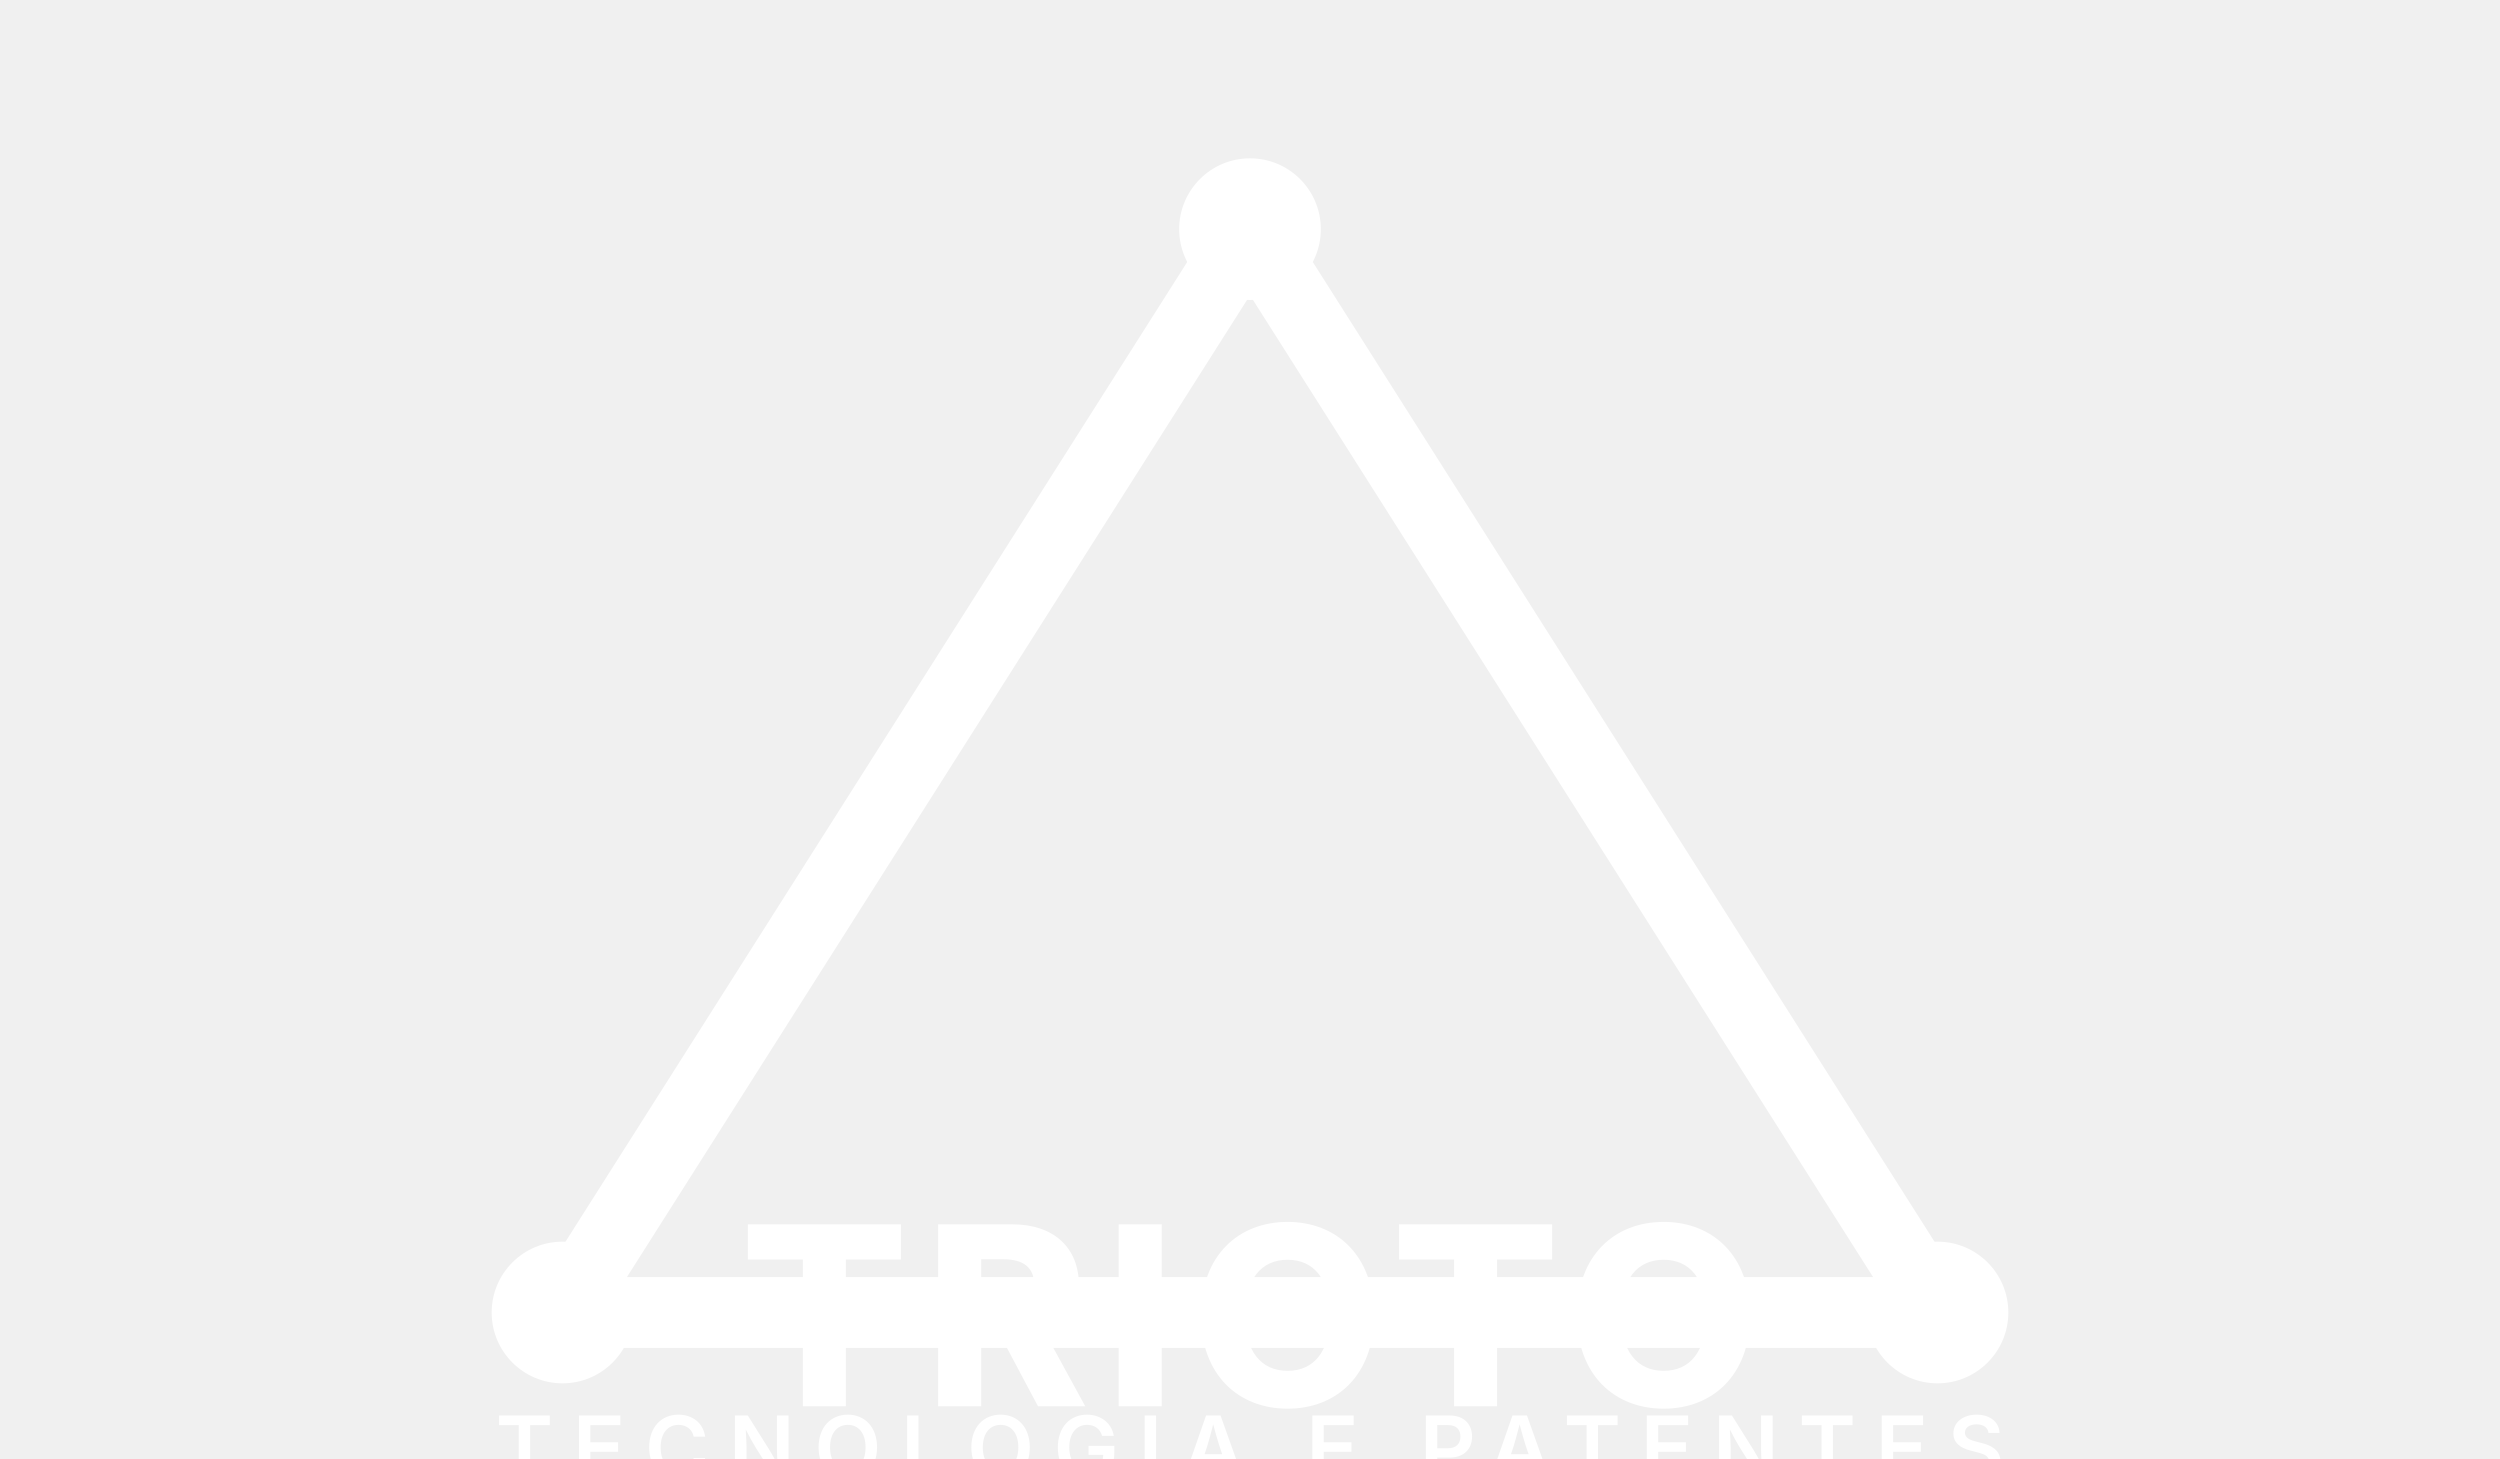
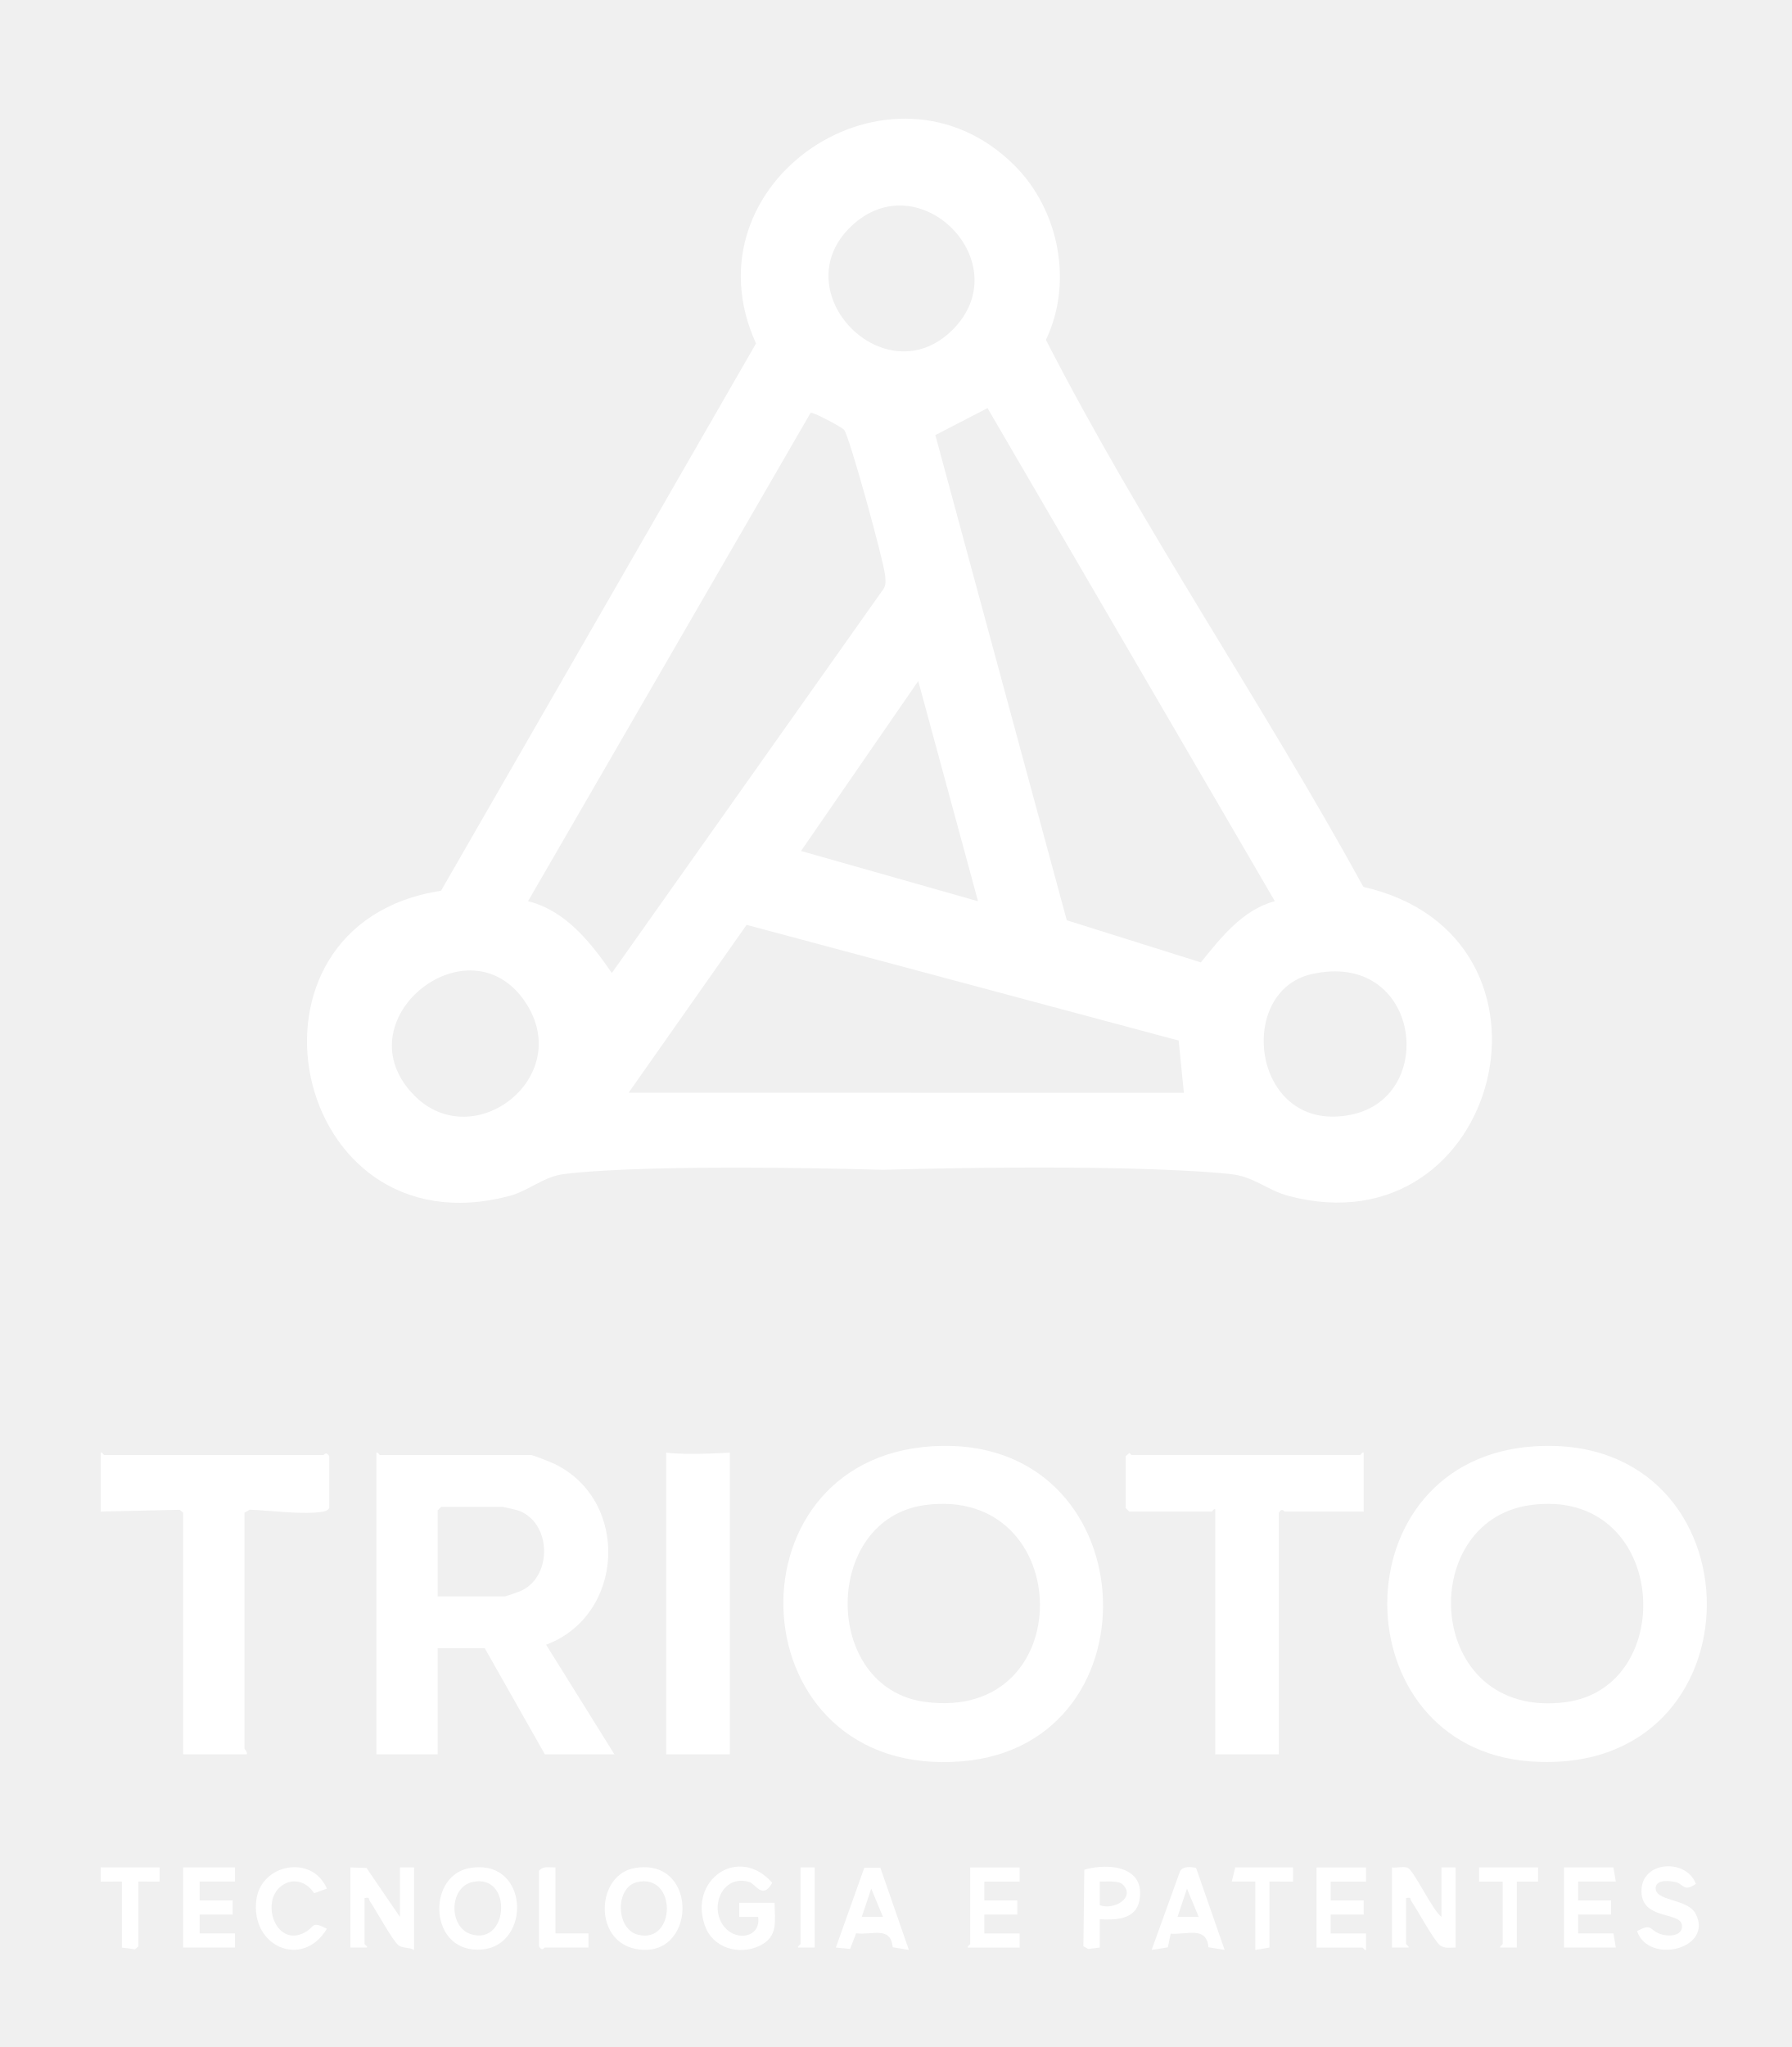
- <svg xmlns="http://www.w3.org/2000/svg" viewBox="0 0 1200 700">
+ <svg xmlns="http://www.w3.org/2000/svg" id="Camada_1" data-name="Camada 1" viewBox="0 0 1574.75 1798.73">
  <defs>
    <style>
-       .w{fill:#fff}
-       .text{font-family:Inter, Arial, sans-serif; font-weight:800; letter-spacing:0.06em}
-       .sub{font-family:Inter, Arial, sans-serif; font-weight:600; letter-spacing:0.22em}
+       .cls-1 {
+         fill: #fff;
+       }
    </style>
  </defs>
-   <g transform="translate(0,-10)">
-     <path d="M600 120 L270 640 L930 640 Z" fill="none" stroke="#fff" stroke-width="34" stroke-linejoin="round" />
-     <circle cx="600" cy="120" r="34" class="w" />
-     <circle cx="270" cy="640" r="34" class="w" />
-     <circle cx="930" cy="640" r="34" class="w" />
-   </g>
-   <g transform="translate(0,10)">
-     <text x="600" y="665" text-anchor="middle" font-size="120" class="w text">TRIOTO</text>
-   </g>
-   <text x="600" y="710" text-anchor="middle" font-size="42" class="w sub">TECNOLOGIA E PATENTES</text>
+   <path class="cls-1" d="M1349.27,1270.87c201.1-12.23,202.66,292.4-4.73,276.85-166.51-12.48-169.19-266.28,4.73-276.85ZM1345.06,1322.55c-101.66,13.86-92.85,188.6,30.36,173.25,101.07-12.59,90.73-189.76-30.36-173.25Z" />
+   <path class="cls-1" d="M819.11,1270.86c188.38-11.96,202.65,262.3,26.27,276.85-197.35,16.28-211.25-265.11-26.27-276.85ZM812.82,1322.55c-90.12,12.22-90.76,160.6,0,172.89,137.18,18.57,132.63-190.87,0-172.89Z" />
+   <path class="cls-1" d="M539.96,1541.53h-61.09l-52.81-93.19h-41.42v93.19h-53.84v-265.08c1.52-.55,2.48,2.07,3.11,2.07h132.54c1.96,0,17.98,6.42,21.07,7.92,66.44,32.38,61.39,133.13-7.56,158.78l60.01,96.31ZM384.63,1402.78h59.02c1.08,0,13.31-4.36,15.34-5.37,27-13.56,25.4-60.23-3.9-70.26-1.44-.49-12.81-3.06-13.51-3.06h-53.84l-3.11,3.11v75.59Z" />
+   <path class="cls-1" d="M1198.52,1276.45v51.77h-69.38c-.73,0-2.3-3.67-5.18,1.04v212.27h-55.92v-215.38c-1.52-.55-2.48,2.07-3.11,2.07h-72.48l-3.11-3.11v-45.56l3.11-2.66c.84-.06,1.56,1.62,2.07,1.62h200.88c.63,0,1.59-2.62,3.11-2.07Z" />
+   <path class="cls-1" d="M216.89,1541.53h-55.92v-212.27l-3.02-2.6-69.47,1.57v-51.77c1.52-.55,2.48,2.07,3.11,2.07h192.6c.73,0,2.3-3.67,5.18,1.04v45.56c-1.3,2.05-2.86,2.68-5.18,3.11-17.06,3.12-46.6-1-64.7-1.67l-4.67,2.71v207.1c0,.63,2.84,2.95,2.07,5.18Z" />
+   <path class="cls-1" d="M641.43,1276.45v265.08h-55.92v-265.08c18.28,2.47,55.92,0,55.92,0Z" />
+   <path class="cls-1" d="M308.01,1640.94l14.09.43,29.4,43.06v-43.49h12.43v72.48c-4.22-2.45-9.75-1.27-13.61-4-4.86-3.43-20.3-31.62-25.26-38.86-1.27-1.86.35-3.79-4.63-2.7v40.38c0,.44,3.1,2.35,2.07,3.09l-14.5.02v-70.41Z" />
+   <path class="cls-1" d="M1223.37,1640.94c3.94.65,10.96-1.32,14.07.46,5.72,3.27,21.56,37.16,29.42,43.03v-43.49h12.43v70.41c-4.68-.05-9.39,1.09-13.61-1.93-4.96-3.54-20.24-31.54-25.25-38.86-1.27-1.86.35-3.79-4.63-2.7v40.38c0,.44,3.1,2.35,2.07,3.09l-14.5.02v-70.41Z" />
+   <path class="cls-1" d="M680.78,1672c.04,15.71,3.65,29.62-13.02,37.72-17.91,8.7-40.91,2.21-48.02-17.07-15.11-40.98,29.63-71.77,58.94-38.2-8.42,15.17-14.52,1.03-20.06-.66-24.27-7.41-36.11,23.46-21.44,40.07,10.85,12.29,31.76,8.31,29.11-9.43h-16.59s.01-12.43.01-12.43h31.06Z" />
+   <path class="cls-1" d="M558.05,1641.45c57.05-9.6,54.27,81.85.42,71.05-37.28-7.47-34.52-65.32-.42-71.05ZM560.07,1653.8c-19.56,4.4-19.13,41.21.56,46.25,33.6,8.61,34.5-54.15-.56-46.25Z" />
+   <path class="cls-1" d="M413.08,1641.45c55.19-9.27,54.47,77.1,2.17,71.49-38.41-4.12-38.63-65.36-2.17-71.49ZM415.1,1653.8c-20.6,4.72-20.81,39.7-1.13,45.82,33.45,10.41,36.72-53.97,1.13-45.82Z" />
+   <polygon class="cls-1" points="206.53 1640.94 206.53 1653.36 175.47 1653.36 175.47 1669.93 204.46 1669.93 204.46 1682.36 175.47 1682.36 175.47 1698.92 206.53 1698.92 206.53 1711.35 160.97 1711.35 160.97 1640.94 206.53 1640.94" />
+   <path class="cls-1" d="M1051.19,1641.24l25.12,72.18-14.21-2.33c-1.65-18.96-19.2-10.76-33.19-11.94l-2.5,11.99-14.26,2.29,25.01-69.2c2.83-4.66,9.27-3.74,14.03-2.98ZM1053.55,1684.41l-10.33-24.82-8.31,24.82h18.64Z" />
+   <path class="cls-1" d="M773.74,1641.19l25.06,72.23-14.21-2.33c-1.79-19.04-18.21-10.38-32.14-12.29l-5.29,13.74-12.54-1.2,25.04-70.19,14.06.04ZM776.04,1684.41l-10.33-24.82-8.31,24.82h18.64Z" />
+   <path class="cls-1" d="M1490.51,1655.39c-10.92,7.49-10.22.3-18.01-1.6-4.93-1.2-16.68-2.42-17.33,4.78-1.12,12.38,28.02,9.48,35.08,23.01,16.05,30.77-41.11,45.18-51.5,15.31,13.03-7.03,10.7-1.43,19.51,2.19,7.26,2.99,20.99,2.72,19.98-7.36-1.17-11.71-32.93-4.94-35.39-26.93-3.29-29.44,38.69-33,47.66-9.41Z" />
+   <polygon class="cls-1" points="1418.04 1640.94 1420.11 1653.36 1386.97 1653.36 1386.97 1669.93 1415.97 1669.93 1415.97 1682.36 1386.97 1682.36 1386.97 1698.92 1418.04 1698.92 1420.11 1711.35 1374.55 1711.35 1374.55 1640.94 1418.04 1640.94" />
+   <path class="cls-1" d="M896.16,1640.94v12.43h-31.06v16.57h28.99v12.43h-28.99v16.57h31.06v12.43h-45.56c-.55-1.52,2.07-2.48,2.07-3.11v-67.31h43.49Z" />
+   <path class="cls-1" d="M1200.59,1640.94v12.43h-31.06v16.57h28.99v12.43h-28.99v16.57h31.06l-.02,14.5c-.74,1.03-2.64-2.07-3.09-2.07h-40.38v-70.41h43.49Z" />
+   <path class="cls-1" d="M287.3,1659.54l-11.26,4.08c-6.67-10.8-20.17-14.33-30.25-5.16-16.59,15.09-2.3,53.45,22.71,39.27,8.32-4.72,4.92-10.04,18.79-2.91-21.46,35.79-67.61,15.56-61.94-25.74,4.3-31.3,48.96-39.86,61.94-9.53Z" />
+   <path class="cls-1" d="M966.56,1686.49v24.84s-10.25,1.23-10.25,1.23l-4.15-2.43.82-67.17c21.87-6.37,54.46-2.78,48.31,27.54-3.31,16.3-21.01,16.78-34.73,15.99ZM986.77,1655.93c-3.82-3.81-14.9-2.31-20.21-2.57v20.73c12.07,4.73,31.91-6.5,20.21-18.15Z" />
+   <polygon class="cls-1" points="140.26 1640.94 140.27 1653.38 121.62 1653.36 121.62 1710.32 118.61 1712.91 107.13 1711.35 107.13 1653.36 88.48 1653.38 88.49 1640.94 140.26 1640.94" />
+   <polygon class="cls-1" points="1136.39 1640.94 1136.4 1653.38 1115.68 1653.36 1115.68 1711.35 1103.25 1713.42 1103.25 1653.36 1082.54 1653.36 1085.65 1640.94 1136.39 1640.94" />
+   <path class="cls-1" d="M488.18,1640.94v57.99h28.99v12.43h-38.31c-.73,0-2.3,3.67-5.18-1.04v-66.27c3.36-4.68,9.46-2.96,14.5-3.11Z" />
+   <path class="cls-1" d="M1351.77,1640.94v12.44s-18.64-.01-18.64-.01v57.99l-14.5-.02c-1.03-.74,2.07-2.64,2.07-3.09v-54.88h-20.72s.01-12.43.01-12.43h51.77Z" />
+   <path class="cls-1" d="M715.99,1640.94v70.41l-14.5-.02c-1.03-.74,2.07-2.64,2.07-3.09v-67.31h12.43Z" />
+   <path class="cls-1" d="M891.77,145.51c38.97,38.98,51.64,102.76,27.46,153.11,84.01,163.83,190.02,318.43,279.05,480.71,190.5,43.35,120.69,320.69-65.46,271.62-19.52-5.15-30.46-17.26-52.13-19.39-101.52-9.99-304.65-3.62-304.65-3.62,0,0-199.43-6.19-280.48,3.73-17.59,2.15-31.17,14.84-48.04,19.28-193.12,50.89-251.78-238.95-59.93-268.19l276.86-480.95c-64.45-141.67,119.33-264.31,227.31-156.3ZM837.14,289.86c58.74-58.54-29.22-147.95-88.99-91.09-60.48,57.54,29.79,150.08,88.99,91.09ZM1120.45,791.89l-252.52-433.29-45.87,23.73,115.51,426.31,117.84,37.03c17.59-21.67,36.51-46.15,65.04-53.79ZM464.11,791.88c33.34,8.46,55.02,36.23,73.63,63.1l237.16-335.22c4.07-4.69,3.45-8.45,3.03-14-.88-11.54-31.59-123.36-36.15-128.22-1.99-2.12-27.56-16.08-29.38-14.73l-248.3,429.07ZM859.58,791.93l-52.55-193.5-103.02,149.35,155.57,44.15ZM1035.92,914.34l-379.74-101.66-103.71,147.52,488.03.02-4.58-45.88ZM364.56,963.03c52.09,51.92,141-16.75,97.15-82.43-49.63-74.34-163.28,16.52-97.15,82.43ZM1152.89,855.95c-68.21,15.33-51.92,141.85,35.12,123.45,76.45-16.16,59.89-144.8-35.12-123.45Z" />
</svg>
